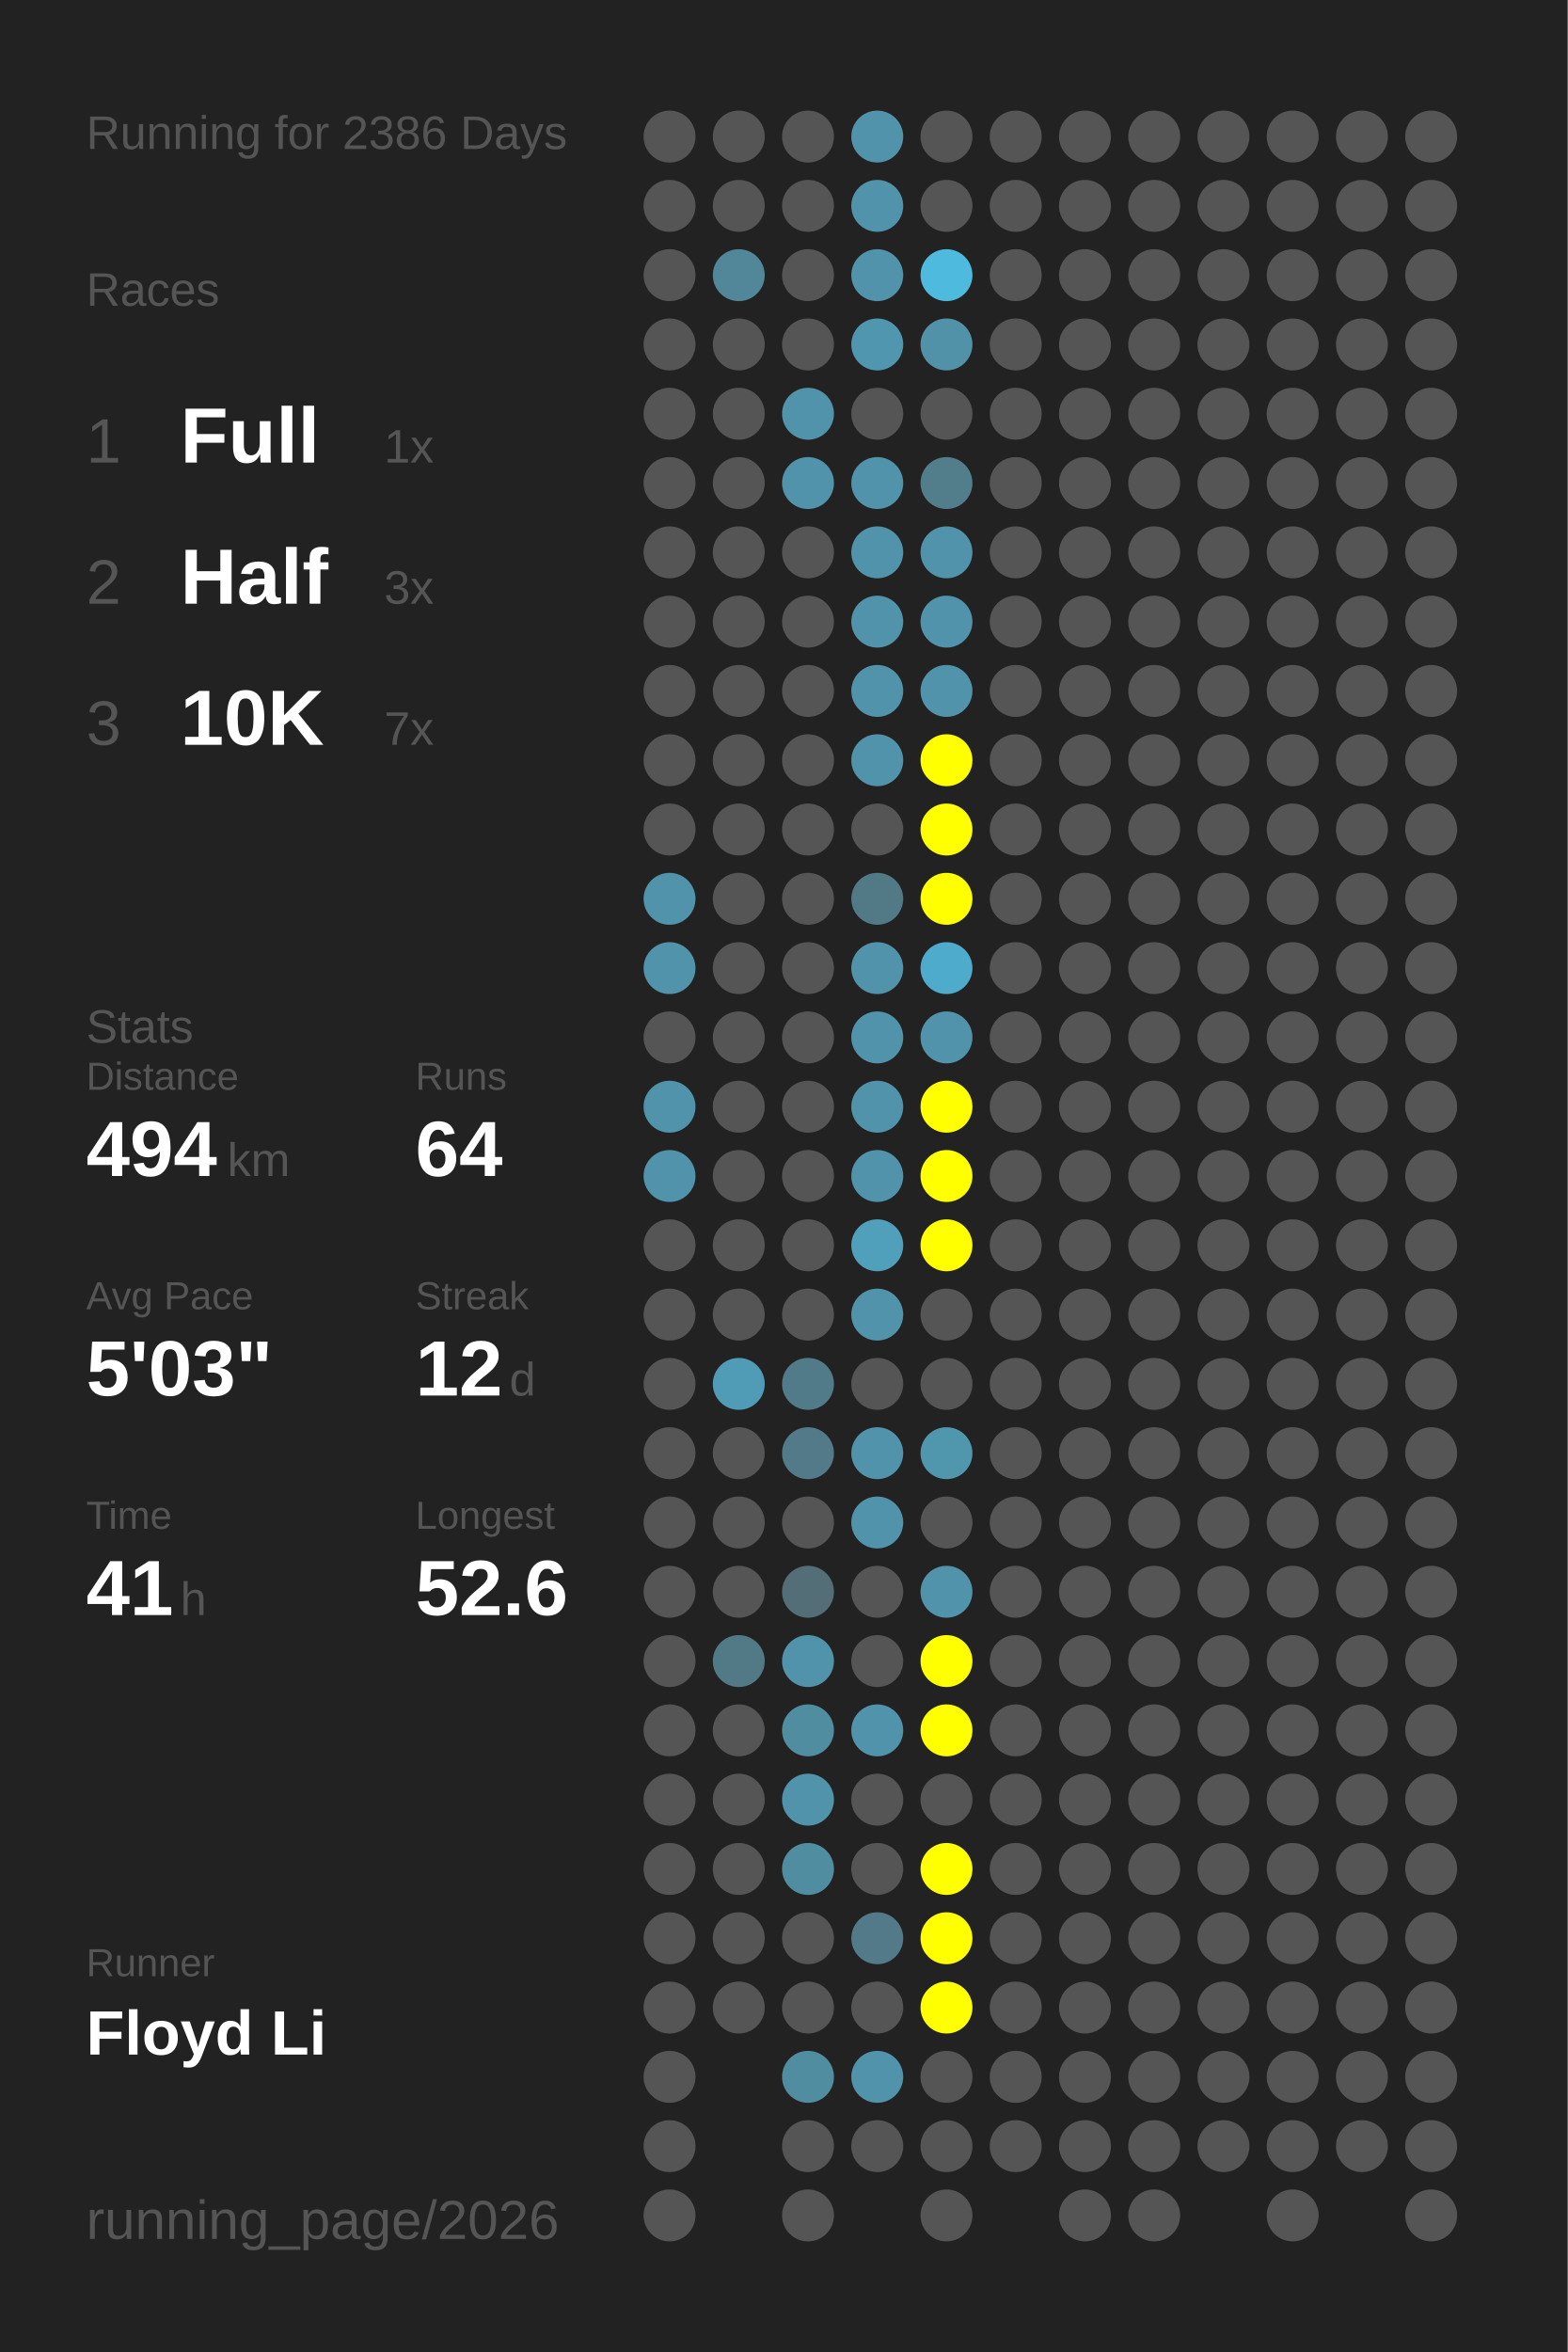
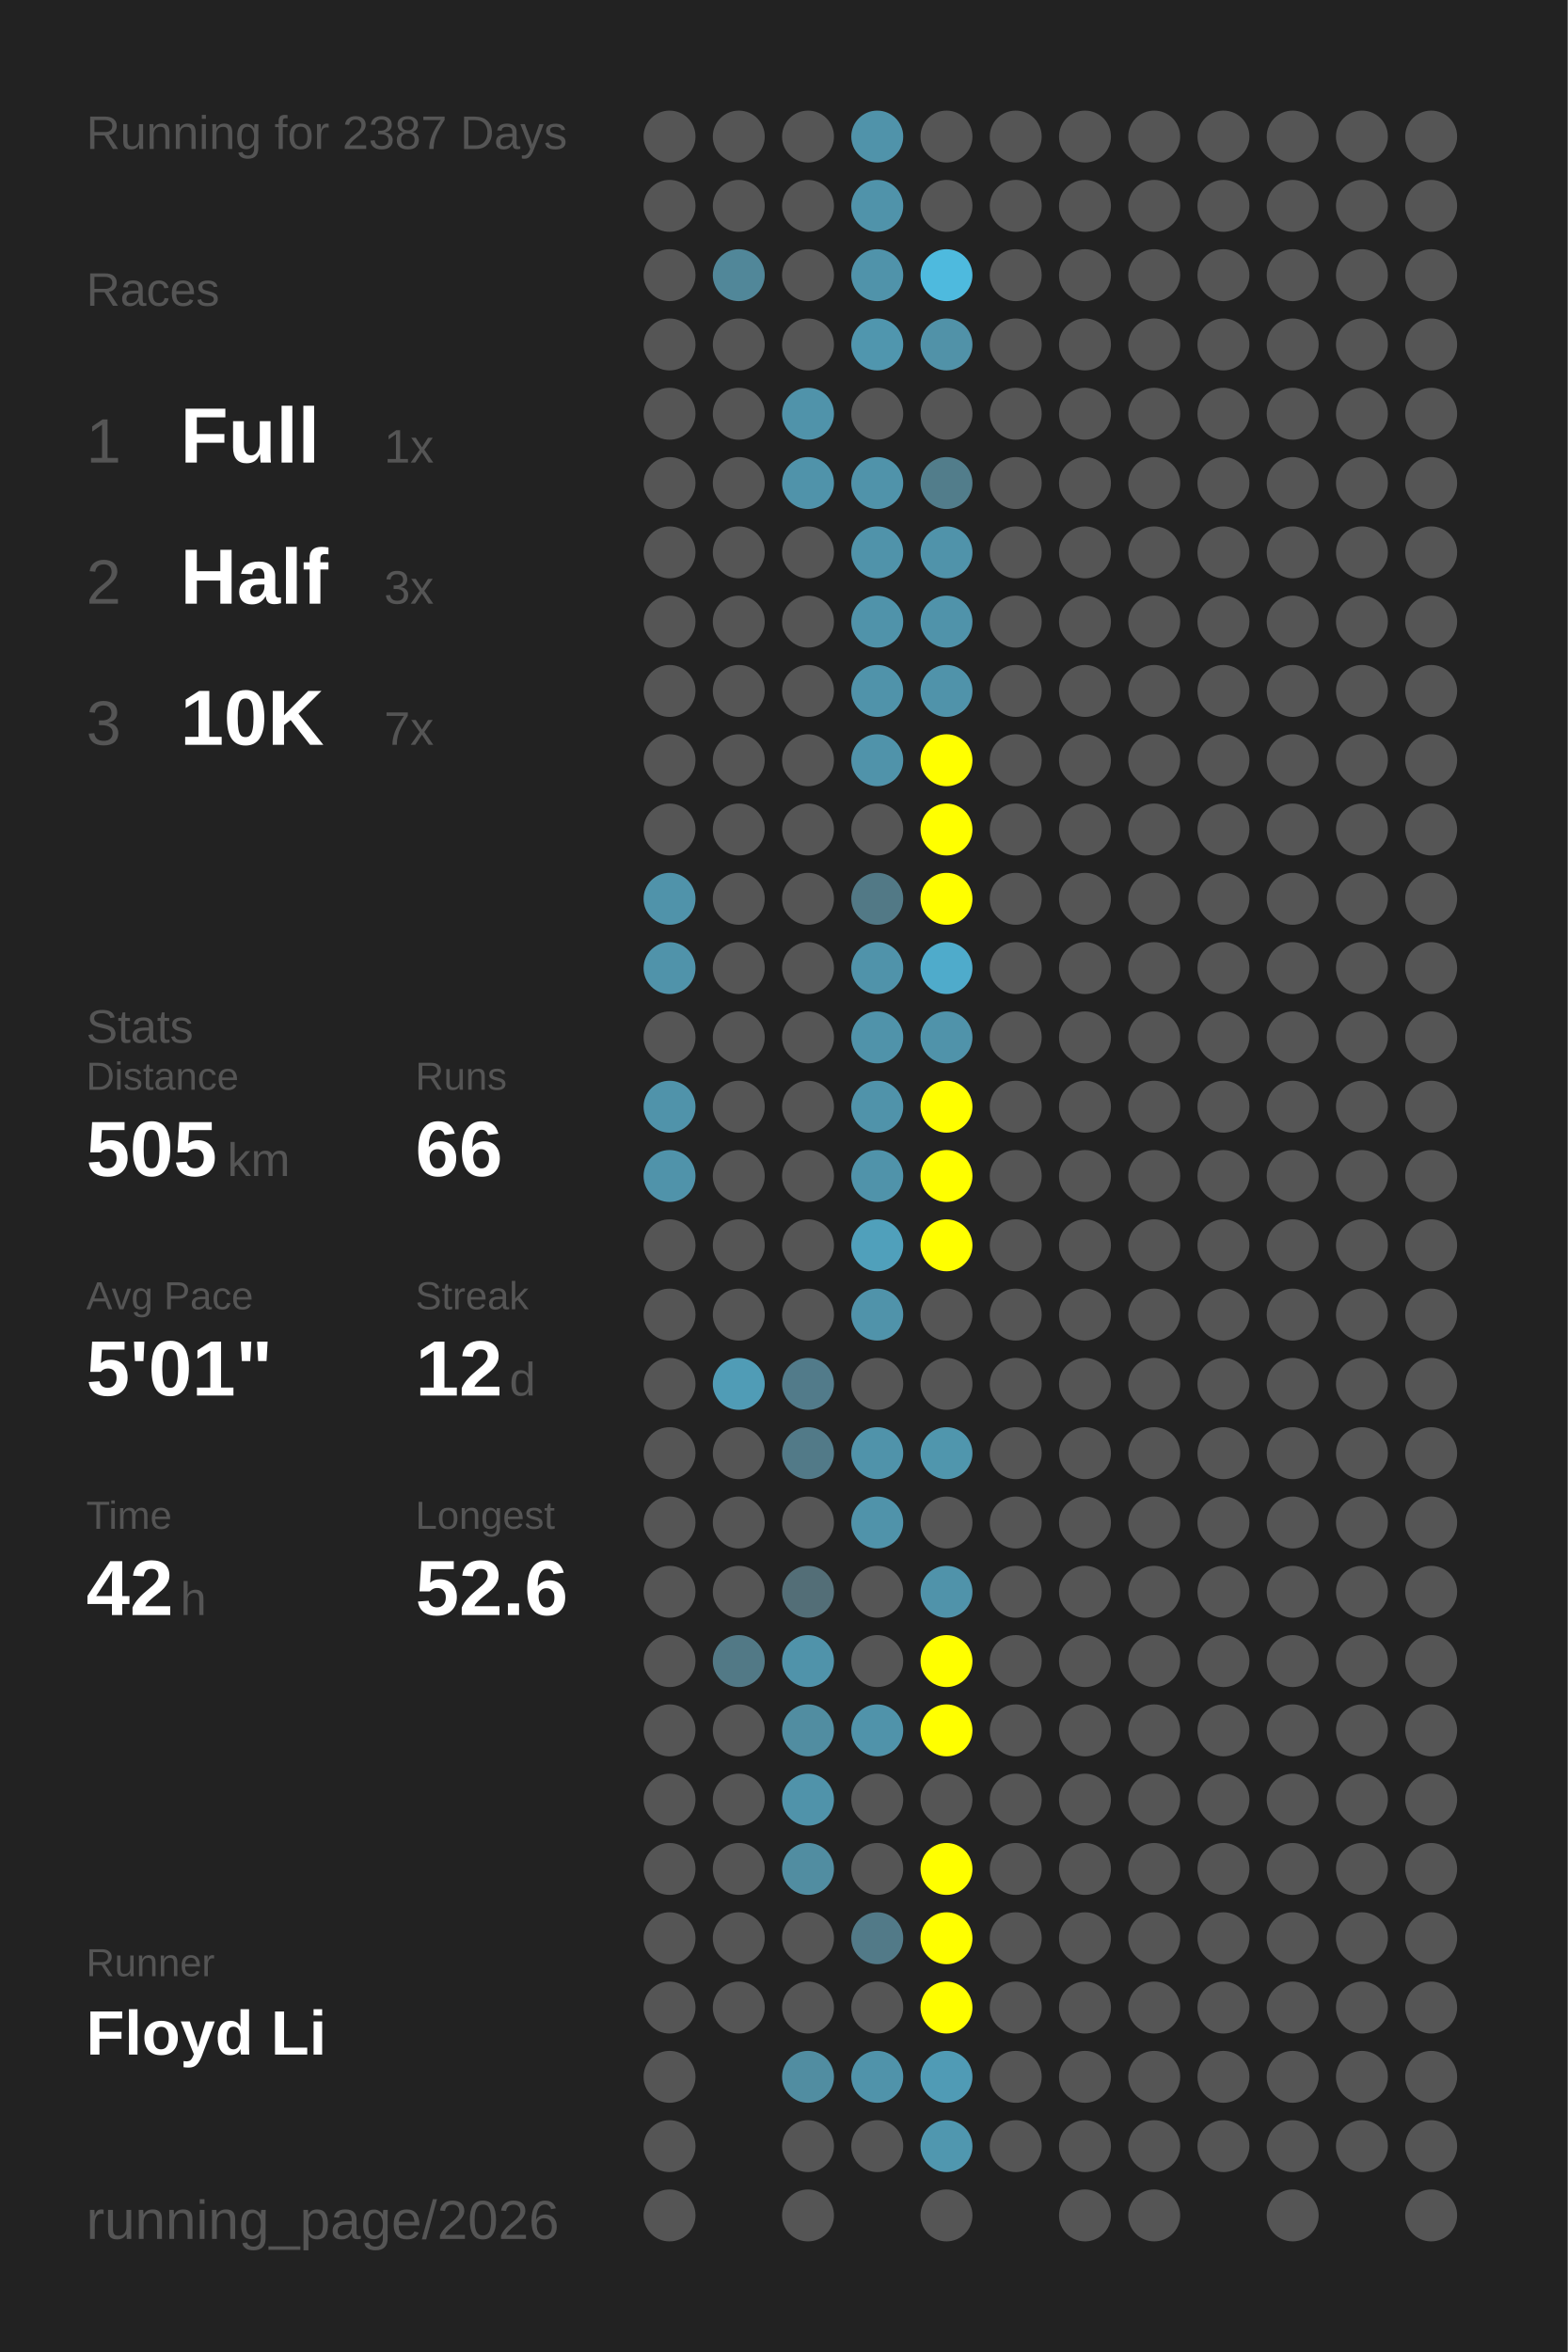
<svg xmlns="http://www.w3.org/2000/svg" baseProfile="full" height="300mm" version="1.1" viewBox="0,0,200,300" width="200mm">
  <defs />
  <rect fill="#222222" height="300" width="200" x="0" y="0" />
-   <text fill="#555555" style="font-size:6px; font-family:Arial;" x="11" y="19">Running for 2386 Days</text>
+   <text fill="#555555" style="font-size:6px; font-family:Arial;" x="11" y="19">Running for 2387 Days</text>
  <text fill="#555555" style="font-size:6px; font-family:Arial;" x="11" y="39">Races</text>
  <text fill="#555555" style="font-size:8px; font-family:Arial;" x="11" y="59">1</text>
  <text fill="#FFFFFF" style="font-size:10px; font-family:Arial; font-weight:bold;" x="23" y="59">Full</text>
  <text fill="#555555" style="font-size:6px; font-family:Arial;" x="49" y="59">1x</text>
  <text fill="#555555" style="font-size:8px; font-family:Arial;" x="11" y="77">2</text>
  <text fill="#FFFFFF" style="font-size:10px; font-family:Arial; font-weight:bold;" x="23" y="77">Half</text>
  <text fill="#555555" style="font-size:6px; font-family:Arial;" x="49" y="77">3x</text>
  <text fill="#555555" style="font-size:8px; font-family:Arial;" x="11" y="95">3</text>
  <text fill="#FFFFFF" style="font-size:10px; font-family:Arial; font-weight:bold;" x="23" y="95">10K</text>
  <text fill="#555555" style="font-size:6px; font-family:Arial;" x="49" y="95">7x</text>
  <text fill="#555555" style="font-size:6px; font-family:Arial;" x="11" y="133">Stats</text>
  <text fill="#555555" style="font-size:5px; font-family:Arial;" x="11" y="139">Distance</text>
-   <text fill="#FFFFFF" style="font-size:10px; font-family:Arial; font-weight:bold;" x="11" y="150">494</text>
+   <text fill="#FFFFFF" style="font-size:10px; font-family:Arial; font-weight:bold;" x="11" y="150">505</text>
  <text fill="#555555" style="font-size:6px; font-family:Arial;" x="29" y="150">km</text>
  <text fill="#555555" style="font-size:5px; font-family:Arial;" x="53" y="139">Runs</text>
-   <text fill="#FFFFFF" style="font-size:10px; font-family:Arial; font-weight:bold;" x="53" y="150">64</text>
+   <text fill="#FFFFFF" style="font-size:10px; font-family:Arial; font-weight:bold;" x="53" y="150">66</text>
  <text fill="#555555" style="font-size:5px; font-family:Arial;" x="11" y="167">Avg Pace</text>
-   <text fill="#FFFFFF" style="font-size:10px; font-family:Arial; font-weight:bold;" x="11" y="178">5'03"</text>
+   <text fill="#FFFFFF" style="font-size:10px; font-family:Arial; font-weight:bold;" x="11" y="178">5'01"</text>
  <text fill="#555555" style="font-size:5px; font-family:Arial;" x="53" y="167">Streak</text>
  <text fill="#FFFFFF" style="font-size:10px; font-family:Arial; font-weight:bold;" x="53" y="178">12</text>
  <text fill="#555555" style="font-size:6px; font-family:Arial;" x="65" y="178">d</text>
  <text fill="#555555" style="font-size:5px; font-family:Arial;" x="11" y="195">Time</text>
-   <text fill="#FFFFFF" style="font-size:10px; font-family:Arial; font-weight:bold;" x="11" y="206">41</text>
+   <text fill="#FFFFFF" style="font-size:10px; font-family:Arial; font-weight:bold;" x="11" y="206">42</text>
  <text fill="#555555" style="font-size:6px; font-family:Arial;" x="23" y="206">h</text>
  <text fill="#555555" style="font-size:5px; font-family:Arial;" x="53" y="195">Longest</text>
  <text fill="#FFFFFF" style="font-size:10px; font-family:Arial; font-weight:bold;" x="53" y="206">52.6</text>
  <text fill="#555555" style="font-size:5px; font-family:Arial;" x="11" y="252.065">Runner</text>
  <text fill="#FFFFFF" style="font-size:8px; font-family:Arial; font-weight:bold;" x="11" y="262.065">Floyd Li</text>
  <text fill="#555555" style="font-size:7px; font-family:Arial;" x="11" y="285.581">running_page/2026</text>
  <circle cx="85.417" cy="17.419" fill="#555555" r="3.312" />
  <circle cx="85.417" cy="26.258" fill="#555555" r="3.312" />
  <circle cx="85.417" cy="35.097" fill="#555555" r="3.312" />
  <circle cx="85.417" cy="43.935" fill="#555555" r="3.312" />
  <circle cx="85.417" cy="52.774" fill="#555555" r="3.312" />
  <circle cx="85.417" cy="61.613" fill="#555555" r="3.312" />
  <circle cx="85.417" cy="70.452" fill="#555555" r="3.312" />
  <circle cx="85.417" cy="79.29" fill="#555555" r="3.312" />
  <circle cx="85.417" cy="88.129" fill="#555555" r="3.312" />
  <circle cx="85.417" cy="96.968" fill="#555555" r="3.312" />
  <circle cx="85.417" cy="105.806" fill="#555555" r="3.312" />
  <circle cx="85.417" cy="114.645" fill="#5093aa" r="3.312" />
  <circle cx="85.417" cy="123.484" fill="#5093aa" r="3.312" />
  <circle cx="85.417" cy="132.323" fill="#555555" r="3.312" />
  <circle cx="85.417" cy="141.161" fill="#5093aa" r="3.312" />
  <circle cx="85.417" cy="150" fill="#5093aa" r="3.312" />
  <circle cx="85.417" cy="158.839" fill="#555555" r="3.312" />
  <circle cx="85.417" cy="167.677" fill="#555555" r="3.312" />
  <circle cx="85.417" cy="176.516" fill="#555555" r="3.312" />
  <circle cx="85.417" cy="185.355" fill="#555555" r="3.312" />
  <circle cx="85.417" cy="194.194" fill="#555555" r="3.312" />
  <circle cx="85.417" cy="203.032" fill="#555555" r="3.312" />
  <circle cx="85.417" cy="211.871" fill="#555555" r="3.312" />
  <circle cx="85.417" cy="220.71" fill="#555555" r="3.312" />
  <circle cx="85.417" cy="229.548" fill="#555555" r="3.312" />
  <circle cx="85.417" cy="238.387" fill="#555555" r="3.312" />
  <circle cx="85.417" cy="247.226" fill="#555555" r="3.312" />
  <circle cx="85.417" cy="256.065" fill="#555555" r="3.312" />
  <circle cx="85.417" cy="264.903" fill="#555555" r="3.312" />
  <circle cx="85.417" cy="273.742" fill="#555555" r="3.312" />
  <circle cx="85.417" cy="282.581" fill="#555555" r="3.312" />
  <circle cx="94.25" cy="17.419" fill="#555555" r="3.312" />
  <circle cx="94.25" cy="26.258" fill="#555555" r="3.312" />
  <circle cx="94.25" cy="35.097" fill="#518799" r="3.312" />
  <circle cx="94.25" cy="43.935" fill="#555555" r="3.312" />
  <circle cx="94.25" cy="52.774" fill="#555555" r="3.312" />
  <circle cx="94.25" cy="61.613" fill="#555555" r="3.312" />
  <circle cx="94.25" cy="70.452" fill="#555555" r="3.312" />
  <circle cx="94.25" cy="79.29" fill="#555555" r="3.312" />
  <circle cx="94.25" cy="88.129" fill="#555555" r="3.312" />
  <circle cx="94.25" cy="96.968" fill="#555555" r="3.312" />
  <circle cx="94.25" cy="105.806" fill="#555555" r="3.312" />
  <circle cx="94.25" cy="114.645" fill="#555555" r="3.312" />
  <circle cx="94.25" cy="123.484" fill="#555555" r="3.312" />
  <circle cx="94.25" cy="132.323" fill="#555555" r="3.312" />
  <circle cx="94.25" cy="141.161" fill="#555555" r="3.312" />
  <circle cx="94.25" cy="150" fill="#555555" r="3.312" />
  <circle cx="94.25" cy="158.839" fill="#555555" r="3.312" />
  <circle cx="94.25" cy="167.677" fill="#555555" r="3.312" />
  <circle cx="94.25" cy="176.516" fill="#509cb6" r="3.312" />
  <circle cx="94.25" cy="185.355" fill="#555555" r="3.312" />
  <circle cx="94.25" cy="194.194" fill="#555555" r="3.312" />
  <circle cx="94.25" cy="203.032" fill="#555555" r="3.312" />
  <circle cx="94.25" cy="211.871" fill="#527986" r="3.312" />
  <circle cx="94.25" cy="220.71" fill="#555555" r="3.312" />
  <circle cx="94.25" cy="229.548" fill="#555555" r="3.312" />
  <circle cx="94.25" cy="238.387" fill="#555555" r="3.312" />
  <circle cx="94.25" cy="247.226" fill="#555555" r="3.312" />
  <circle cx="94.25" cy="256.065" fill="#555555" r="3.312" />
  <circle cx="103.083" cy="17.419" fill="#555555" r="3.312" />
  <circle cx="103.083" cy="26.258" fill="#555555" r="3.312" />
  <circle cx="103.083" cy="35.097" fill="#555555" r="3.312" />
  <circle cx="103.083" cy="43.935" fill="#555555" r="3.312" />
  <circle cx="103.083" cy="52.774" fill="#5093aa" r="3.312" />
  <circle cx="103.083" cy="61.613" fill="#5093aa" r="3.312" />
  <circle cx="103.083" cy="70.452" fill="#555555" r="3.312" />
  <circle cx="103.083" cy="79.29" fill="#555555" r="3.312" />
  <circle cx="103.083" cy="88.129" fill="#555555" r="3.312" />
  <circle cx="103.083" cy="96.968" fill="#555555" r="3.312" />
  <circle cx="103.083" cy="105.806" fill="#555555" r="3.312" />
  <circle cx="103.083" cy="114.645" fill="#555555" r="3.312" />
  <circle cx="103.083" cy="123.484" fill="#555555" r="3.312" />
  <circle cx="103.083" cy="132.323" fill="#555555" r="3.312" />
  <circle cx="103.083" cy="141.161" fill="#555555" r="3.312" />
  <circle cx="103.083" cy="150" fill="#555555" r="3.312" />
  <circle cx="103.083" cy="158.839" fill="#555555" r="3.312" />
  <circle cx="103.083" cy="167.677" fill="#555555" r="3.312" />
  <circle cx="103.083" cy="176.516" fill="#527b8a" r="3.312" />
  <circle cx="103.083" cy="185.355" fill="#527a88" r="3.312" />
  <circle cx="103.083" cy="194.194" fill="#555555" r="3.312" />
  <circle cx="103.083" cy="203.032" fill="#536e77" r="3.312" />
  <circle cx="103.083" cy="211.871" fill="#5093aa" r="3.312" />
  <circle cx="103.083" cy="220.71" fill="#518da1" r="3.312" />
  <circle cx="103.083" cy="229.548" fill="#5093aa" r="3.312" />
  <circle cx="103.083" cy="238.387" fill="#518da1" r="3.312" />
  <circle cx="103.083" cy="247.226" fill="#555555" r="3.312" />
  <circle cx="103.083" cy="256.065" fill="#555555" r="3.312" />
  <circle cx="103.083" cy="264.903" fill="#518da1" r="3.312" />
  <circle cx="103.083" cy="273.742" fill="#555555" r="3.312" />
  <circle cx="103.083" cy="282.581" fill="#555555" r="3.312" />
  <circle cx="111.917" cy="17.419" fill="#5093aa" r="3.312" />
  <circle cx="111.917" cy="26.258" fill="#5093aa" r="3.312" />
  <circle cx="111.917" cy="35.097" fill="#5093aa" r="3.312" />
  <circle cx="111.917" cy="43.935" fill="#5096ae" r="3.312" />
  <circle cx="111.917" cy="52.774" fill="#555555" r="3.312" />
  <circle cx="111.917" cy="61.613" fill="#5093aa" r="3.312" />
  <circle cx="111.917" cy="70.452" fill="#5093aa" r="3.312" />
  <circle cx="111.917" cy="79.29" fill="#5093aa" r="3.312" />
  <circle cx="111.917" cy="88.129" fill="#5093aa" r="3.312" />
  <circle cx="111.917" cy="96.968" fill="#5093aa" r="3.312" />
  <circle cx="111.917" cy="105.806" fill="#555555" r="3.312" />
  <circle cx="111.917" cy="114.645" fill="#527986" r="3.312" />
  <circle cx="111.917" cy="123.484" fill="#5093aa" r="3.312" />
  <circle cx="111.917" cy="132.323" fill="#5093aa" r="3.312" />
  <circle cx="111.917" cy="141.161" fill="#5093aa" r="3.312" />
  <circle cx="111.917" cy="150" fill="#5093aa" r="3.312" />
  <circle cx="111.917" cy="158.839" fill="#50a0bb" r="3.312" />
  <circle cx="111.917" cy="167.677" fill="#5093aa" r="3.312" />
  <circle cx="111.917" cy="176.516" fill="#555555" r="3.312" />
  <circle cx="111.917" cy="185.355" fill="#5093aa" r="3.312" />
  <circle cx="111.917" cy="194.194" fill="#5093aa" r="3.312" />
  <circle cx="111.917" cy="203.032" fill="#555555" r="3.312" />
  <circle cx="111.917" cy="211.871" fill="#555555" r="3.312" />
  <circle cx="111.917" cy="220.71" fill="#5093aa" r="3.312" />
  <circle cx="111.917" cy="229.548" fill="#555555" r="3.312" />
  <circle cx="111.917" cy="238.387" fill="#555555" r="3.312" />
  <circle cx="111.917" cy="247.226" fill="#527a88" r="3.312" />
  <circle cx="111.917" cy="256.065" fill="#555555" r="3.312" />
  <circle cx="111.917" cy="264.903" fill="#5093aa" r="3.312" />
  <circle cx="111.917" cy="273.742" fill="#555555" r="3.312" />
  <circle cx="120.75" cy="17.419" fill="#555555" r="3.312" />
  <circle cx="120.75" cy="26.258" fill="#555555" r="3.312" />
  <circle cx="120.75" cy="35.097" fill="#4ebade" r="3.312" />
  <circle cx="120.75" cy="43.935" fill="#5192a8" r="3.312" />
  <circle cx="120.75" cy="52.774" fill="#555555" r="3.312" />
  <circle cx="120.75" cy="61.613" fill="#527d8b" r="3.312" />
  <circle cx="120.75" cy="70.452" fill="#5093aa" r="3.312" />
  <circle cx="120.75" cy="79.29" fill="#5093aa" r="3.312" />
  <circle cx="120.75" cy="88.129" fill="#5093aa" r="3.312" />
  <circle cx="120.75" cy="96.968" fill="#FFFF00" r="3.312" />
  <circle cx="120.75" cy="105.806" fill="#FFFF00" r="3.312" />
  <circle cx="120.75" cy="114.645" fill="#FFFF00" r="3.312" />
  <circle cx="120.75" cy="123.484" fill="#4fabcb" r="3.312" />
  <circle cx="120.75" cy="132.323" fill="#5093aa" r="3.312" />
  <circle cx="120.75" cy="141.161" fill="#FFFF00" r="3.312" />
  <circle cx="120.75" cy="150" fill="#FFFF00" r="3.312" />
  <circle cx="120.75" cy="158.839" fill="#FFFF00" r="3.312" />
  <circle cx="120.75" cy="167.677" fill="#555555" r="3.312" />
  <circle cx="120.75" cy="176.516" fill="#555555" r="3.312" />
  <circle cx="120.75" cy="185.355" fill="#5096ad" r="3.312" />
  <circle cx="120.75" cy="194.194" fill="#555555" r="3.312" />
  <circle cx="120.75" cy="203.032" fill="#5093aa" r="3.312" />
  <circle cx="120.75" cy="211.871" fill="#FFFF00" r="3.312" />
  <circle cx="120.75" cy="220.71" fill="#FFFF00" r="3.312" />
  <circle cx="120.75" cy="229.548" fill="#555555" r="3.312" />
  <circle cx="120.75" cy="238.387" fill="#FFFF00" r="3.312" />
  <circle cx="120.75" cy="247.226" fill="#FFFF00" r="3.312" />
  <circle cx="120.75" cy="256.065" fill="#FFFF00" r="3.312" />
-   <circle cx="120.75" cy="264.903" fill="#555555" r="3.312" />
-   <circle cx="120.75" cy="273.742" fill="#555555" r="3.312" />
+   <circle cx="120.75" cy="264.903" fill="#509bb5" r="3.312" />
+   <circle cx="120.75" cy="273.742" fill="#5097af" r="3.312" />
  <circle cx="120.75" cy="282.581" fill="#555555" r="3.312" />
  <circle cx="129.583" cy="17.419" fill="#555555" r="3.312" />
  <circle cx="129.583" cy="26.258" fill="#555555" r="3.312" />
  <circle cx="129.583" cy="35.097" fill="#555555" r="3.312" />
  <circle cx="129.583" cy="43.935" fill="#555555" r="3.312" />
  <circle cx="129.583" cy="52.774" fill="#555555" r="3.312" />
  <circle cx="129.583" cy="61.613" fill="#555555" r="3.312" />
  <circle cx="129.583" cy="70.452" fill="#555555" r="3.312" />
  <circle cx="129.583" cy="79.29" fill="#555555" r="3.312" />
  <circle cx="129.583" cy="88.129" fill="#555555" r="3.312" />
  <circle cx="129.583" cy="96.968" fill="#555555" r="3.312" />
  <circle cx="129.583" cy="105.806" fill="#555555" r="3.312" />
  <circle cx="129.583" cy="114.645" fill="#555555" r="3.312" />
  <circle cx="129.583" cy="123.484" fill="#555555" r="3.312" />
  <circle cx="129.583" cy="132.323" fill="#555555" r="3.312" />
  <circle cx="129.583" cy="141.161" fill="#555555" r="3.312" />
  <circle cx="129.583" cy="150" fill="#555555" r="3.312" />
  <circle cx="129.583" cy="158.839" fill="#555555" r="3.312" />
  <circle cx="129.583" cy="167.677" fill="#555555" r="3.312" />
  <circle cx="129.583" cy="176.516" fill="#555555" r="3.312" />
  <circle cx="129.583" cy="185.355" fill="#555555" r="3.312" />
  <circle cx="129.583" cy="194.194" fill="#555555" r="3.312" />
  <circle cx="129.583" cy="203.032" fill="#555555" r="3.312" />
  <circle cx="129.583" cy="211.871" fill="#555555" r="3.312" />
  <circle cx="129.583" cy="220.71" fill="#555555" r="3.312" />
  <circle cx="129.583" cy="229.548" fill="#555555" r="3.312" />
  <circle cx="129.583" cy="238.387" fill="#555555" r="3.312" />
  <circle cx="129.583" cy="247.226" fill="#555555" r="3.312" />
  <circle cx="129.583" cy="256.065" fill="#555555" r="3.312" />
  <circle cx="129.583" cy="264.903" fill="#555555" r="3.312" />
  <circle cx="129.583" cy="273.742" fill="#555555" r="3.312" />
  <circle cx="138.417" cy="17.419" fill="#555555" r="3.312" />
  <circle cx="138.417" cy="26.258" fill="#555555" r="3.312" />
  <circle cx="138.417" cy="35.097" fill="#555555" r="3.312" />
  <circle cx="138.417" cy="43.935" fill="#555555" r="3.312" />
  <circle cx="138.417" cy="52.774" fill="#555555" r="3.312" />
  <circle cx="138.417" cy="61.613" fill="#555555" r="3.312" />
  <circle cx="138.417" cy="70.452" fill="#555555" r="3.312" />
  <circle cx="138.417" cy="79.29" fill="#555555" r="3.312" />
  <circle cx="138.417" cy="88.129" fill="#555555" r="3.312" />
  <circle cx="138.417" cy="96.968" fill="#555555" r="3.312" />
  <circle cx="138.417" cy="105.806" fill="#555555" r="3.312" />
  <circle cx="138.417" cy="114.645" fill="#555555" r="3.312" />
  <circle cx="138.417" cy="123.484" fill="#555555" r="3.312" />
  <circle cx="138.417" cy="132.323" fill="#555555" r="3.312" />
  <circle cx="138.417" cy="141.161" fill="#555555" r="3.312" />
  <circle cx="138.417" cy="150" fill="#555555" r="3.312" />
  <circle cx="138.417" cy="158.839" fill="#555555" r="3.312" />
  <circle cx="138.417" cy="167.677" fill="#555555" r="3.312" />
  <circle cx="138.417" cy="176.516" fill="#555555" r="3.312" />
  <circle cx="138.417" cy="185.355" fill="#555555" r="3.312" />
  <circle cx="138.417" cy="194.194" fill="#555555" r="3.312" />
  <circle cx="138.417" cy="203.032" fill="#555555" r="3.312" />
  <circle cx="138.417" cy="211.871" fill="#555555" r="3.312" />
  <circle cx="138.417" cy="220.71" fill="#555555" r="3.312" />
  <circle cx="138.417" cy="229.548" fill="#555555" r="3.312" />
  <circle cx="138.417" cy="238.387" fill="#555555" r="3.312" />
  <circle cx="138.417" cy="247.226" fill="#555555" r="3.312" />
  <circle cx="138.417" cy="256.065" fill="#555555" r="3.312" />
  <circle cx="138.417" cy="264.903" fill="#555555" r="3.312" />
  <circle cx="138.417" cy="273.742" fill="#555555" r="3.312" />
  <circle cx="138.417" cy="282.581" fill="#555555" r="3.312" />
  <circle cx="147.25" cy="17.419" fill="#555555" r="3.312" />
  <circle cx="147.25" cy="26.258" fill="#555555" r="3.312" />
  <circle cx="147.25" cy="35.097" fill="#555555" r="3.312" />
  <circle cx="147.25" cy="43.935" fill="#555555" r="3.312" />
  <circle cx="147.25" cy="52.774" fill="#555555" r="3.312" />
  <circle cx="147.25" cy="61.613" fill="#555555" r="3.312" />
  <circle cx="147.25" cy="70.452" fill="#555555" r="3.312" />
  <circle cx="147.25" cy="79.29" fill="#555555" r="3.312" />
  <circle cx="147.25" cy="88.129" fill="#555555" r="3.312" />
  <circle cx="147.25" cy="96.968" fill="#555555" r="3.312" />
  <circle cx="147.25" cy="105.806" fill="#555555" r="3.312" />
  <circle cx="147.25" cy="114.645" fill="#555555" r="3.312" />
  <circle cx="147.25" cy="123.484" fill="#555555" r="3.312" />
  <circle cx="147.25" cy="132.323" fill="#555555" r="3.312" />
  <circle cx="147.25" cy="141.161" fill="#555555" r="3.312" />
  <circle cx="147.25" cy="150" fill="#555555" r="3.312" />
  <circle cx="147.25" cy="158.839" fill="#555555" r="3.312" />
  <circle cx="147.25" cy="167.677" fill="#555555" r="3.312" />
  <circle cx="147.25" cy="176.516" fill="#555555" r="3.312" />
  <circle cx="147.25" cy="185.355" fill="#555555" r="3.312" />
  <circle cx="147.25" cy="194.194" fill="#555555" r="3.312" />
  <circle cx="147.25" cy="203.032" fill="#555555" r="3.312" />
  <circle cx="147.25" cy="211.871" fill="#555555" r="3.312" />
  <circle cx="147.25" cy="220.71" fill="#555555" r="3.312" />
  <circle cx="147.25" cy="229.548" fill="#555555" r="3.312" />
  <circle cx="147.25" cy="238.387" fill="#555555" r="3.312" />
  <circle cx="147.25" cy="247.226" fill="#555555" r="3.312" />
  <circle cx="147.25" cy="256.065" fill="#555555" r="3.312" />
  <circle cx="147.25" cy="264.903" fill="#555555" r="3.312" />
  <circle cx="147.25" cy="273.742" fill="#555555" r="3.312" />
  <circle cx="147.25" cy="282.581" fill="#555555" r="3.312" />
  <circle cx="156.083" cy="17.419" fill="#555555" r="3.312" />
  <circle cx="156.083" cy="26.258" fill="#555555" r="3.312" />
  <circle cx="156.083" cy="35.097" fill="#555555" r="3.312" />
  <circle cx="156.083" cy="43.935" fill="#555555" r="3.312" />
  <circle cx="156.083" cy="52.774" fill="#555555" r="3.312" />
  <circle cx="156.083" cy="61.613" fill="#555555" r="3.312" />
  <circle cx="156.083" cy="70.452" fill="#555555" r="3.312" />
  <circle cx="156.083" cy="79.29" fill="#555555" r="3.312" />
  <circle cx="156.083" cy="88.129" fill="#555555" r="3.312" />
  <circle cx="156.083" cy="96.968" fill="#555555" r="3.312" />
  <circle cx="156.083" cy="105.806" fill="#555555" r="3.312" />
  <circle cx="156.083" cy="114.645" fill="#555555" r="3.312" />
  <circle cx="156.083" cy="123.484" fill="#555555" r="3.312" />
  <circle cx="156.083" cy="132.323" fill="#555555" r="3.312" />
  <circle cx="156.083" cy="141.161" fill="#555555" r="3.312" />
  <circle cx="156.083" cy="150" fill="#555555" r="3.312" />
  <circle cx="156.083" cy="158.839" fill="#555555" r="3.312" />
  <circle cx="156.083" cy="167.677" fill="#555555" r="3.312" />
  <circle cx="156.083" cy="176.516" fill="#555555" r="3.312" />
  <circle cx="156.083" cy="185.355" fill="#555555" r="3.312" />
  <circle cx="156.083" cy="194.194" fill="#555555" r="3.312" />
  <circle cx="156.083" cy="203.032" fill="#555555" r="3.312" />
  <circle cx="156.083" cy="211.871" fill="#555555" r="3.312" />
  <circle cx="156.083" cy="220.71" fill="#555555" r="3.312" />
  <circle cx="156.083" cy="229.548" fill="#555555" r="3.312" />
  <circle cx="156.083" cy="238.387" fill="#555555" r="3.312" />
  <circle cx="156.083" cy="247.226" fill="#555555" r="3.312" />
  <circle cx="156.083" cy="256.065" fill="#555555" r="3.312" />
  <circle cx="156.083" cy="264.903" fill="#555555" r="3.312" />
  <circle cx="156.083" cy="273.742" fill="#555555" r="3.312" />
  <circle cx="164.917" cy="17.419" fill="#555555" r="3.312" />
  <circle cx="164.917" cy="26.258" fill="#555555" r="3.312" />
  <circle cx="164.917" cy="35.097" fill="#555555" r="3.312" />
  <circle cx="164.917" cy="43.935" fill="#555555" r="3.312" />
  <circle cx="164.917" cy="52.774" fill="#555555" r="3.312" />
  <circle cx="164.917" cy="61.613" fill="#555555" r="3.312" />
  <circle cx="164.917" cy="70.452" fill="#555555" r="3.312" />
  <circle cx="164.917" cy="79.29" fill="#555555" r="3.312" />
  <circle cx="164.917" cy="88.129" fill="#555555" r="3.312" />
  <circle cx="164.917" cy="96.968" fill="#555555" r="3.312" />
  <circle cx="164.917" cy="105.806" fill="#555555" r="3.312" />
  <circle cx="164.917" cy="114.645" fill="#555555" r="3.312" />
  <circle cx="164.917" cy="123.484" fill="#555555" r="3.312" />
  <circle cx="164.917" cy="132.323" fill="#555555" r="3.312" />
  <circle cx="164.917" cy="141.161" fill="#555555" r="3.312" />
  <circle cx="164.917" cy="150" fill="#555555" r="3.312" />
  <circle cx="164.917" cy="158.839" fill="#555555" r="3.312" />
  <circle cx="164.917" cy="167.677" fill="#555555" r="3.312" />
  <circle cx="164.917" cy="176.516" fill="#555555" r="3.312" />
  <circle cx="164.917" cy="185.355" fill="#555555" r="3.312" />
  <circle cx="164.917" cy="194.194" fill="#555555" r="3.312" />
  <circle cx="164.917" cy="203.032" fill="#555555" r="3.312" />
  <circle cx="164.917" cy="211.871" fill="#555555" r="3.312" />
  <circle cx="164.917" cy="220.71" fill="#555555" r="3.312" />
  <circle cx="164.917" cy="229.548" fill="#555555" r="3.312" />
  <circle cx="164.917" cy="238.387" fill="#555555" r="3.312" />
  <circle cx="164.917" cy="247.226" fill="#555555" r="3.312" />
  <circle cx="164.917" cy="256.065" fill="#555555" r="3.312" />
  <circle cx="164.917" cy="264.903" fill="#555555" r="3.312" />
  <circle cx="164.917" cy="273.742" fill="#555555" r="3.312" />
  <circle cx="164.917" cy="282.581" fill="#555555" r="3.312" />
  <circle cx="173.75" cy="17.419" fill="#555555" r="3.312" />
  <circle cx="173.75" cy="26.258" fill="#555555" r="3.312" />
  <circle cx="173.75" cy="35.097" fill="#555555" r="3.312" />
  <circle cx="173.75" cy="43.935" fill="#555555" r="3.312" />
  <circle cx="173.75" cy="52.774" fill="#555555" r="3.312" />
  <circle cx="173.75" cy="61.613" fill="#555555" r="3.312" />
  <circle cx="173.75" cy="70.452" fill="#555555" r="3.312" />
  <circle cx="173.75" cy="79.29" fill="#555555" r="3.312" />
  <circle cx="173.75" cy="88.129" fill="#555555" r="3.312" />
  <circle cx="173.75" cy="96.968" fill="#555555" r="3.312" />
  <circle cx="173.75" cy="105.806" fill="#555555" r="3.312" />
  <circle cx="173.75" cy="114.645" fill="#555555" r="3.312" />
  <circle cx="173.75" cy="123.484" fill="#555555" r="3.312" />
  <circle cx="173.75" cy="132.323" fill="#555555" r="3.312" />
  <circle cx="173.75" cy="141.161" fill="#555555" r="3.312" />
  <circle cx="173.75" cy="150" fill="#555555" r="3.312" />
  <circle cx="173.75" cy="158.839" fill="#555555" r="3.312" />
  <circle cx="173.75" cy="167.677" fill="#555555" r="3.312" />
  <circle cx="173.75" cy="176.516" fill="#555555" r="3.312" />
  <circle cx="173.75" cy="185.355" fill="#555555" r="3.312" />
  <circle cx="173.75" cy="194.194" fill="#555555" r="3.312" />
  <circle cx="173.75" cy="203.032" fill="#555555" r="3.312" />
  <circle cx="173.75" cy="211.871" fill="#555555" r="3.312" />
  <circle cx="173.75" cy="220.71" fill="#555555" r="3.312" />
  <circle cx="173.75" cy="229.548" fill="#555555" r="3.312" />
  <circle cx="173.75" cy="238.387" fill="#555555" r="3.312" />
  <circle cx="173.75" cy="247.226" fill="#555555" r="3.312" />
  <circle cx="173.75" cy="256.065" fill="#555555" r="3.312" />
  <circle cx="173.75" cy="264.903" fill="#555555" r="3.312" />
  <circle cx="173.75" cy="273.742" fill="#555555" r="3.312" />
  <circle cx="182.583" cy="17.419" fill="#555555" r="3.312" />
  <circle cx="182.583" cy="26.258" fill="#555555" r="3.312" />
  <circle cx="182.583" cy="35.097" fill="#555555" r="3.312" />
  <circle cx="182.583" cy="43.935" fill="#555555" r="3.312" />
  <circle cx="182.583" cy="52.774" fill="#555555" r="3.312" />
  <circle cx="182.583" cy="61.613" fill="#555555" r="3.312" />
  <circle cx="182.583" cy="70.452" fill="#555555" r="3.312" />
  <circle cx="182.583" cy="79.29" fill="#555555" r="3.312" />
  <circle cx="182.583" cy="88.129" fill="#555555" r="3.312" />
  <circle cx="182.583" cy="96.968" fill="#555555" r="3.312" />
  <circle cx="182.583" cy="105.806" fill="#555555" r="3.312" />
  <circle cx="182.583" cy="114.645" fill="#555555" r="3.312" />
  <circle cx="182.583" cy="123.484" fill="#555555" r="3.312" />
  <circle cx="182.583" cy="132.323" fill="#555555" r="3.312" />
  <circle cx="182.583" cy="141.161" fill="#555555" r="3.312" />
  <circle cx="182.583" cy="150" fill="#555555" r="3.312" />
  <circle cx="182.583" cy="158.839" fill="#555555" r="3.312" />
  <circle cx="182.583" cy="167.677" fill="#555555" r="3.312" />
  <circle cx="182.583" cy="176.516" fill="#555555" r="3.312" />
  <circle cx="182.583" cy="185.355" fill="#555555" r="3.312" />
  <circle cx="182.583" cy="194.194" fill="#555555" r="3.312" />
  <circle cx="182.583" cy="203.032" fill="#555555" r="3.312" />
  <circle cx="182.583" cy="211.871" fill="#555555" r="3.312" />
  <circle cx="182.583" cy="220.71" fill="#555555" r="3.312" />
  <circle cx="182.583" cy="229.548" fill="#555555" r="3.312" />
  <circle cx="182.583" cy="238.387" fill="#555555" r="3.312" />
  <circle cx="182.583" cy="247.226" fill="#555555" r="3.312" />
  <circle cx="182.583" cy="256.065" fill="#555555" r="3.312" />
  <circle cx="182.583" cy="264.903" fill="#555555" r="3.312" />
  <circle cx="182.583" cy="273.742" fill="#555555" r="3.312" />
  <circle cx="182.583" cy="282.581" fill="#555555" r="3.312" />
</svg>
